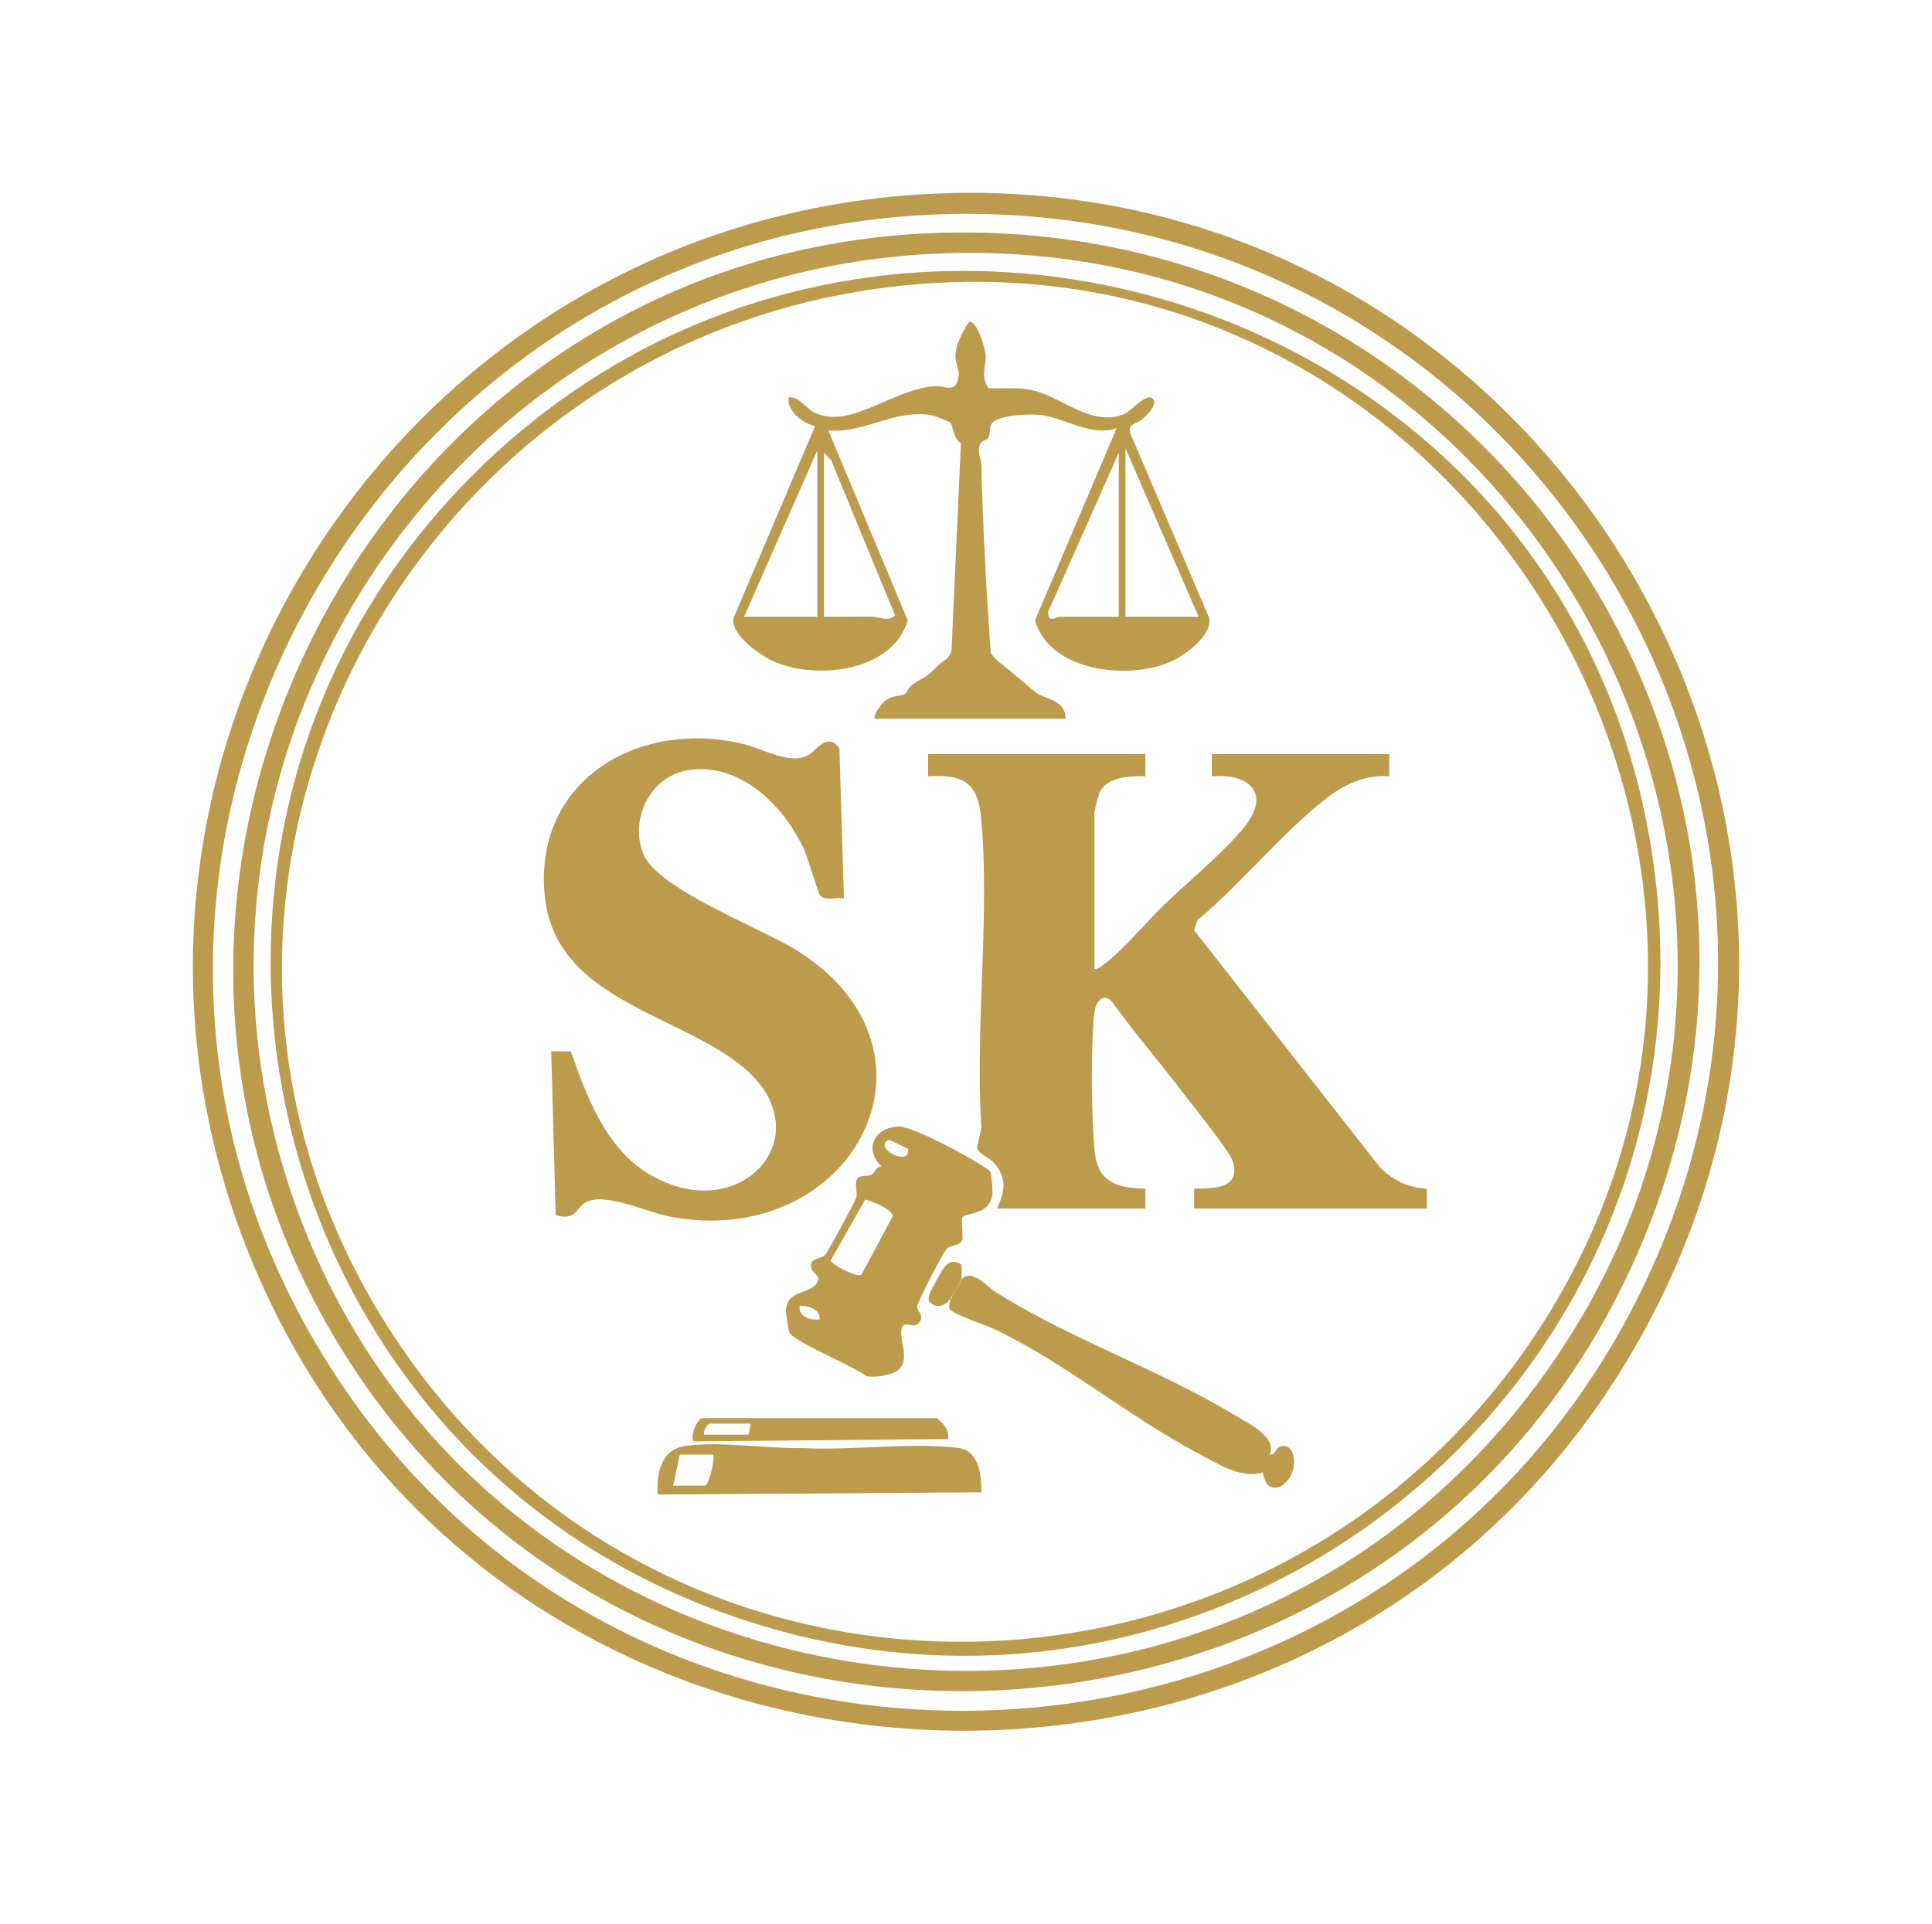
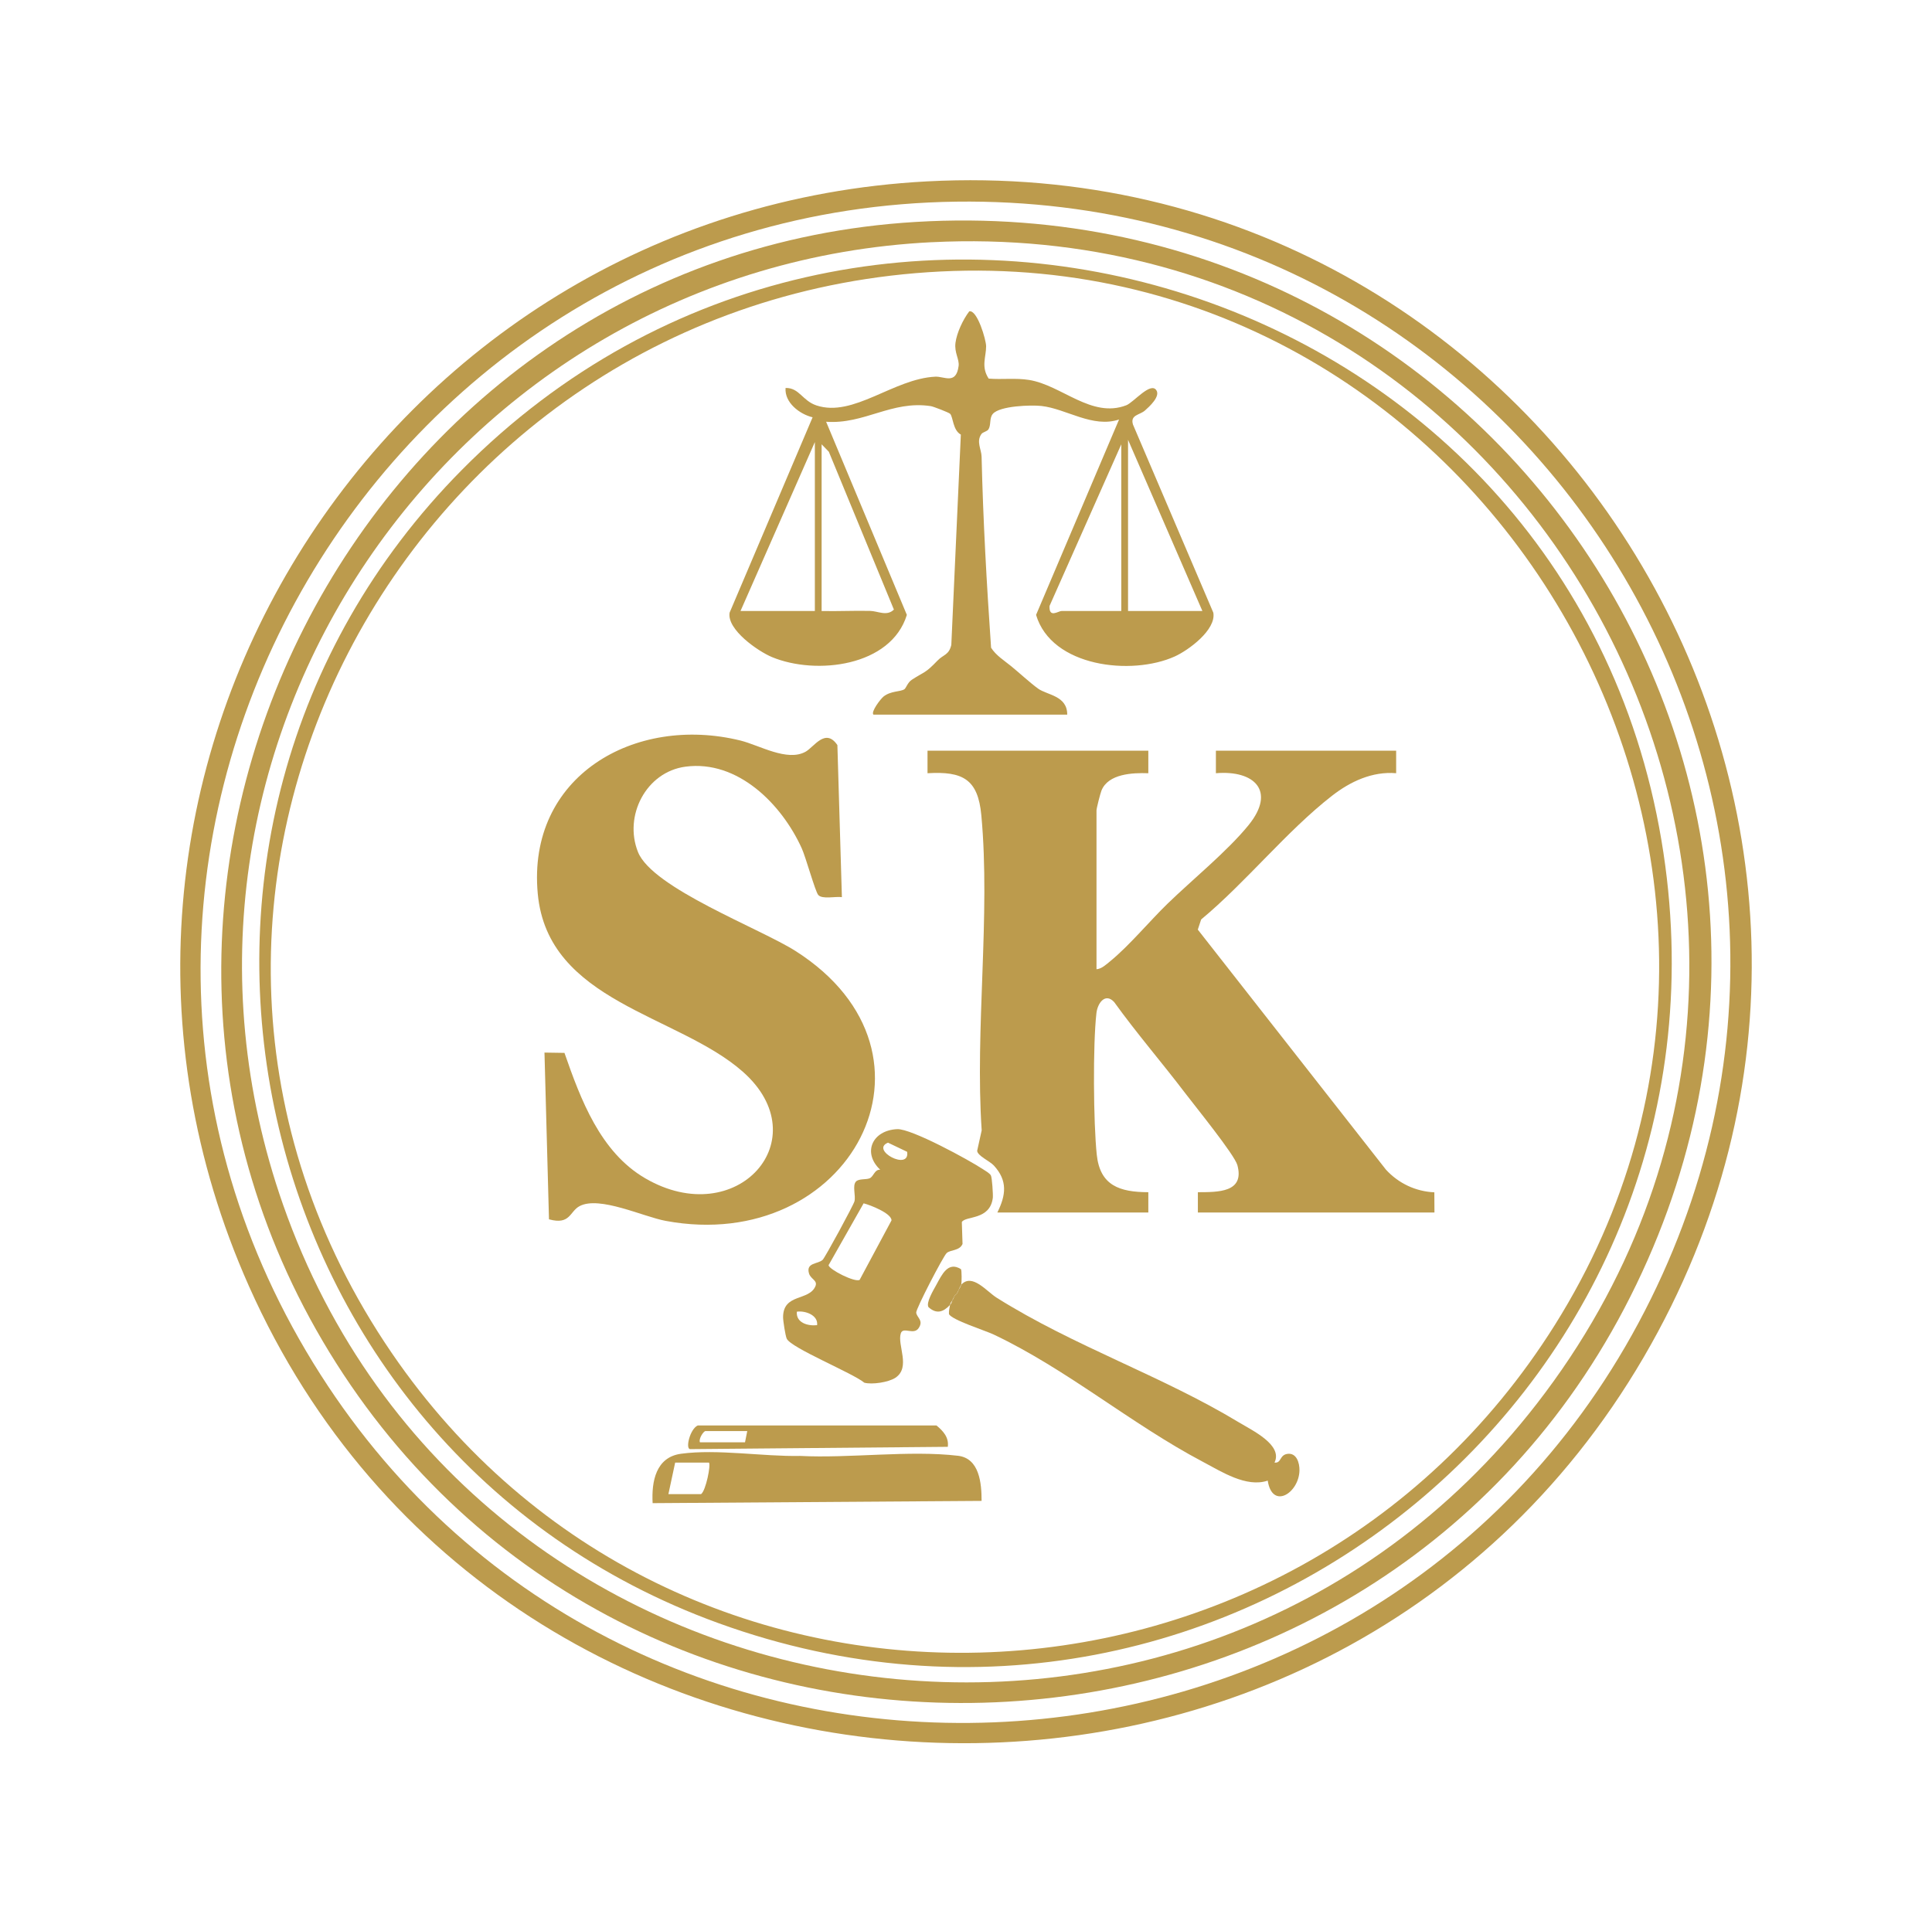
- <svg xmlns="http://www.w3.org/2000/svg" id="Layer_1" viewBox="-87 -87 871.46 867.79">
+ <svg xmlns="http://www.w3.org/2000/svg" id="Layer_1" viewBox="-80 -80 857.46 853.79">
  <defs>
    <style>.cls-1{fill:#bc9b4d;}</style>
  </defs>
  <path class="cls-1" d="M331.45.51c274.9-14.56,457.6,283.01,318.01,522.01-141.19,241.75-505.07,224.29-618.98-31.63C-69.42,266.47,88.05,13.4,331.45.51ZM344.45,9.51C81.37,12.99-80.67,306.27,62.24,530.14c138.1,216.33,463.82,202.97,584.94-22.89C769.52,279.08,601.59,6.11,344.45,9.51Z" />
  <path class="cls-1" d="M326.45,18.51c257.45-15.4,435.31,252.14,314.38,482.38-116.52,221.84-437.08,236.02-571.59,24.24C-64.23,315,78.92,33.32,326.45,18.51ZM333.45,27.51C120.23,38.22-25.52,251.65,45.63,454.74c83.35,237.91,402.2,287.31,556.42,88.38,167.67-216.3,3.5-529.26-268.6-515.6Z" />
  <path class="cls-1" d="M125,128.57c178.29-180.14,490.27-85.73,532.38,164.42,40.17,238.64-191.07,430-418.5,347.5C26.65,563.51-34.15,289.37,125,128.57ZM337.45,40.51C98.43,52.41-43.31,319.78,93.84,520.53c125.51,183.72,398.5,175.12,516.23-12.4,129.89-206.88-30.25-479.68-272.62-467.62Z" />
  <path class="cls-1" d="M429.65,253.22v10c-6.99-.24-17.79.21-20.8,7.7-.51,1.26-2.2,7.89-2.2,8.8v70.5c2.21-.12,4.36-2.14,6.01-3.49,8.47-6.9,17.36-17.66,25.46-25.54,10.95-10.64,26.68-23.41,36.04-34.96,12.25-15.12,2.56-24.46-14.52-23.01v-10.01h80v10c-10.58-.87-20.29,3.66-28.47,10.02-20.15,15.68-38.21,38.42-58.08,54.91l-1.48,4.5,83.52,106.57c5.59,6.07,13.17,9.67,21.46,10.04l.05,8.95h-105v-9c8.85-.05,20.86.22,17.53-12.03-1.25-4.6-18.9-26.33-23.11-31.88-10.33-13.6-21.55-26.57-31.54-40.45-3.92-4.34-7.38.33-7.9,4.84-1.61,13.98-1.35,48.74.15,62.9,1.46,13.75,10.22,16.58,22.88,16.62v9.01s-67-.01-67-.01c3.82-7.71,4.65-14.13-1.6-20.89-1.8-1.94-7.28-4.29-7.36-6.51l2-9.05c-3.03-45.12,3.99-95.39-.16-139.91-1.49-16-8.24-19.54-23.88-18.62v-10.01h98.01Z" />
  <path class="cls-1" d="M293.66,318.23c-2.69-.43-8.81,1.07-10.52-.99-1.36-1.63-5.49-16.67-7.31-20.69-8.83-19.5-28.33-39.32-51.59-36.24-17.51,2.32-27.52,21.86-21.08,37.91s54.32,33.95,70.02,43.98c71.94,45.97,23.79,134.89-57.73,119.73-10.04-1.87-29.37-11.18-38.17-6.58-4.52,2.36-4.1,8.51-13.63,5.88l-2-74.01,8.87.14c7.19,20.64,15.91,44.06,35.84,55.66,40.77,23.73,77.13-17.48,43.31-47.31-28.86-25.47-86.51-30.79-91-79-4.86-52.2,43.09-79.56,89.99-67.99,8.38,2.07,20.76,9.53,28.91,4.93,3.79-2.14,8.77-10.71,14.08-2.92l2,67.51Z" />
  <path class="cls-1" d="M307.65,237.22c-1.25-1.2,3.18-7,4.47-8.03,3.29-2.59,7.37-2.04,9.26-3.24.73-.47,1.44-3,3.29-4.21,5.88-3.83,5.75-2.62,11.45-8.55,2.6-2.7,4.99-2.34,6.09-6.91l4.23-93.37c-3.6-1.96-3.4-7.84-4.76-9.24-.55-.56-7.44-3.23-8.6-3.4-17.33-2.63-29.53,8.17-46.43,6.94l35.83,85.73c-7.03,22.92-40.28,26.84-59.81,18.75-6.25-2.59-20.12-12.22-18.86-19.73l36.84-86.73c-5.8-1.38-12.52-6.57-12-13.02,6.11-.12,7.44,5.68,13.73,7.76,16.4,5.44,34.2-11.9,52.77-12.77,3.94-.18,9.18,3.68,10.3-4.72.4-3.03-1.96-5.87-1.39-10.3s3.33-10.33,6.11-13.98c3.54-.84,7.49,12.66,7.49,15.5,0,4.78-2.34,9.09,1.14,14.36,5.96.48,11.95-.36,17.91.59,14.44,2.29,27.75,17.17,43.14,11.25,3.24-1.25,10.73-10.5,13.34-6.72,1.94,2.81-3.2,7.41-5.03,9.03-2.34,2.07-6.66,1.88-5.32,6.25l35.66,83.5c1.33,7.62-11.02,16.68-17.14,19.44-19.15,8.64-54.68,4.68-61.53-18.46l36.83-86.73c-11.72,3.92-23.44-4.8-34.49-6.01-4.56-.5-18.41-.07-21.52,3.5-1.64,1.89-.72,4.82-1.92,6.83-.6,1.01-2.49,1.23-3.12,2.08-2.45,3.33-.03,6.83.04,10.11.66,28.3,2.26,56.56,4.21,84.79,2.23,3.48,5.76,5.63,8.87,8.16,3.35,2.72,8.55,7.51,11.99,9.99,4.07,2.93,12.95,3.09,12.94,11.56h-86ZM453.65,191.22l-33-76v76h33ZM281.65,191.22v-75l-33,75h33ZM284.65,117.22v74c7.16.17,14.37-.22,21.54-.05,3.51.08,7.4,2.52,10.54-.59l-28.88-70.06-3.2-3.3ZM417.65,117.22l-31.84,71.74c-.31,5.58,3.85,2.26,5.34,2.26h26.5v-74Z" />
  <path class="cls-1" d="M346.88,462.43l.31,9.74c-1.35,3.13-5.34,2.5-7.04,4.04-1.52,1.39-13.7,24.86-13.52,26.44.26,2.24,3.41,3.4,1.08,6.88-2.2,3.29-6.91-.83-7.92,2.34-1.65,5.17,4.56,15.1-2.4,19.7-3.04,2.01-10.34,3.11-13.78,2.19-5.08-4.26-32.58-15.42-34.45-19.56-.59-1.31-1.61-7.84-1.61-9.48-.01-10.73,11.55-7.09,14.36-13.82,1.07-2.56-2.11-3.1-2.86-5.64-1.44-4.91,4-4.08,6.07-6.05,1.07-1.02,13.69-24.29,14.11-25.97.64-2.55-1.01-6.92.65-8.76,1.23-1.36,4.48-.78,6.06-1.45,1.86-.79,2.14-3.97,4.71-3.81-8.03-7.58-3.47-17.52,7.55-18.01,6.27-.28,31.91,13.7,38.14,17.84,1.09.72,2.71,1.59,3.41,2.65.56.86,1.03,8.74.89,9.94-1.21,10.14-12.13,7.94-13.76,10.81ZM322.61,431.27l-8.5-4.06c-8.06,3.27,9.82,12.8,8.5,4.06ZM301.53,488.1l14.14-26.39c.04-3.14-9.53-6.88-12.38-7.57l-15.56,27.46c.34,2.01,11.8,7.77,13.8,6.5ZM282.65,508.22c.54-4.47-5.26-6.52-8.99-5.99-.45,4.92,4.86,6.45,8.99,5.99Z" />
  <path class="cls-1" d="M341.65,499.22c-2.99,3.18-5.96,4.23-9.56,1.01-1.22-1.97,2.21-7.62,3.36-9.71,2.55-4.64,5.25-10.83,11.05-7.15.37.6.34,5.73.14,6.85-.02.11-.71,1.16-1,2-.16.46-.7,1.34-1,2-.15.33-.85.64-1,1-.2.48-.65,1.18-1,2-.23.55-.75.79-1,2Z" />
  <path class="cls-1" d="M346.65,490.22c4.84-5.17,11.24,3.01,15.69,5.81,34.39,21.62,73.35,34.64,107.61,55.39,5.77,3.5,19.54,9.96,15.7,17.79,3.12.39,2.13-3.36,5.74-3.86,4.02-.56,5.41,3.95,5.34,7.37-.23,10.05-12.07,17.56-14.09,4.5-9.51,3.22-20.53-3.99-29.01-8.47-31.7-16.75-60.07-40.94-92.62-56.38-3.7-1.76-18.63-6.46-19.84-9.09-.09-1.32.22-2.75.48-4.05.92-.98.82-1.77,1-2,.6-.76.72-1.62,1-2s.74-.62,1-1c.55-.79.8-1.74,1-2,.59-.77.92-1.91,1-2Z" />
  <path class="cls-1" d="M355.66,586.22l-146.01,1c-.54-9.61,1.44-20.4,12.59-21.92,16.14-2.2,36.56,1.3,52.87.96,21.87,1.13,48.61-2.61,70.06-.07,9.56,1.13,10.49,12.25,10.48,20.03ZM234.65,569.22h-15l-3,14h14.5c2.14-1.53,4.41-13.08,3.5-14Z" />
  <path class="cls-1" d="M340.65,562.22l-114.42,1.02c-2.09-.3.03-8.97,3.44-10.5h105.96c2.95,2.44,5.58,5.28,5.02,9.48ZM251.65,555.22h-18.5c-.96,0-3.2,3.58-2.5,5h20l1-5Z" />
</svg>
